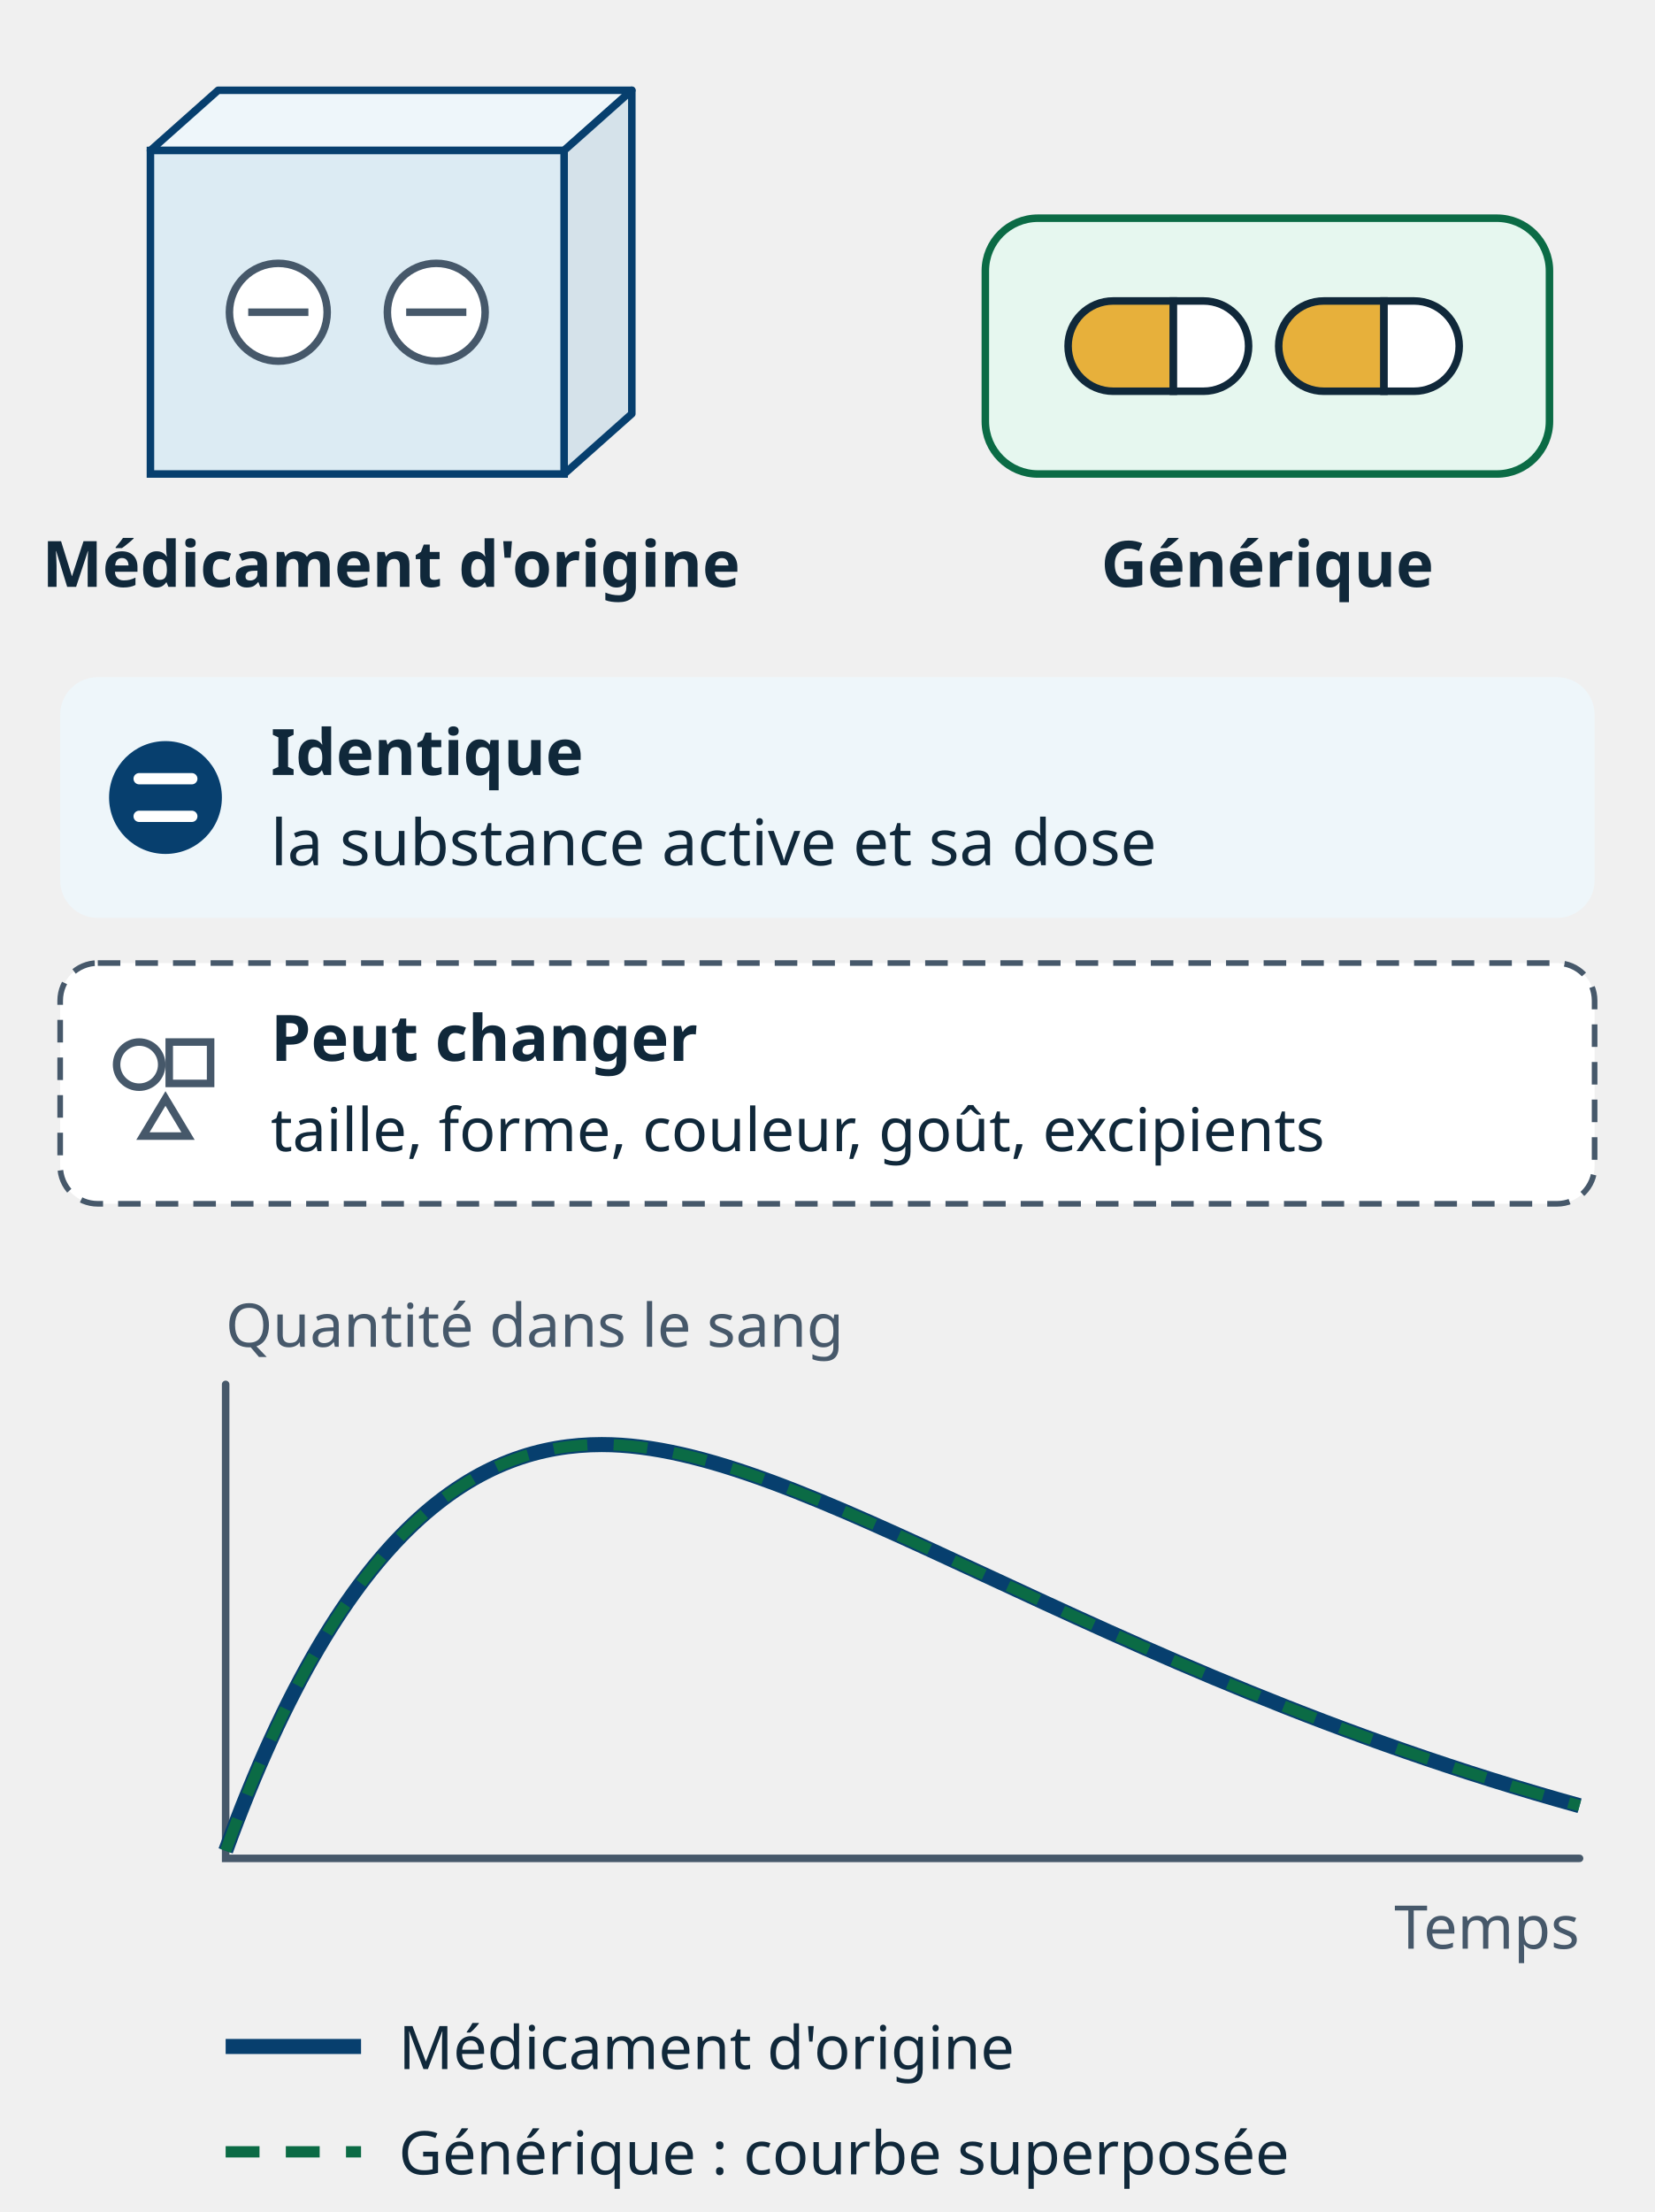
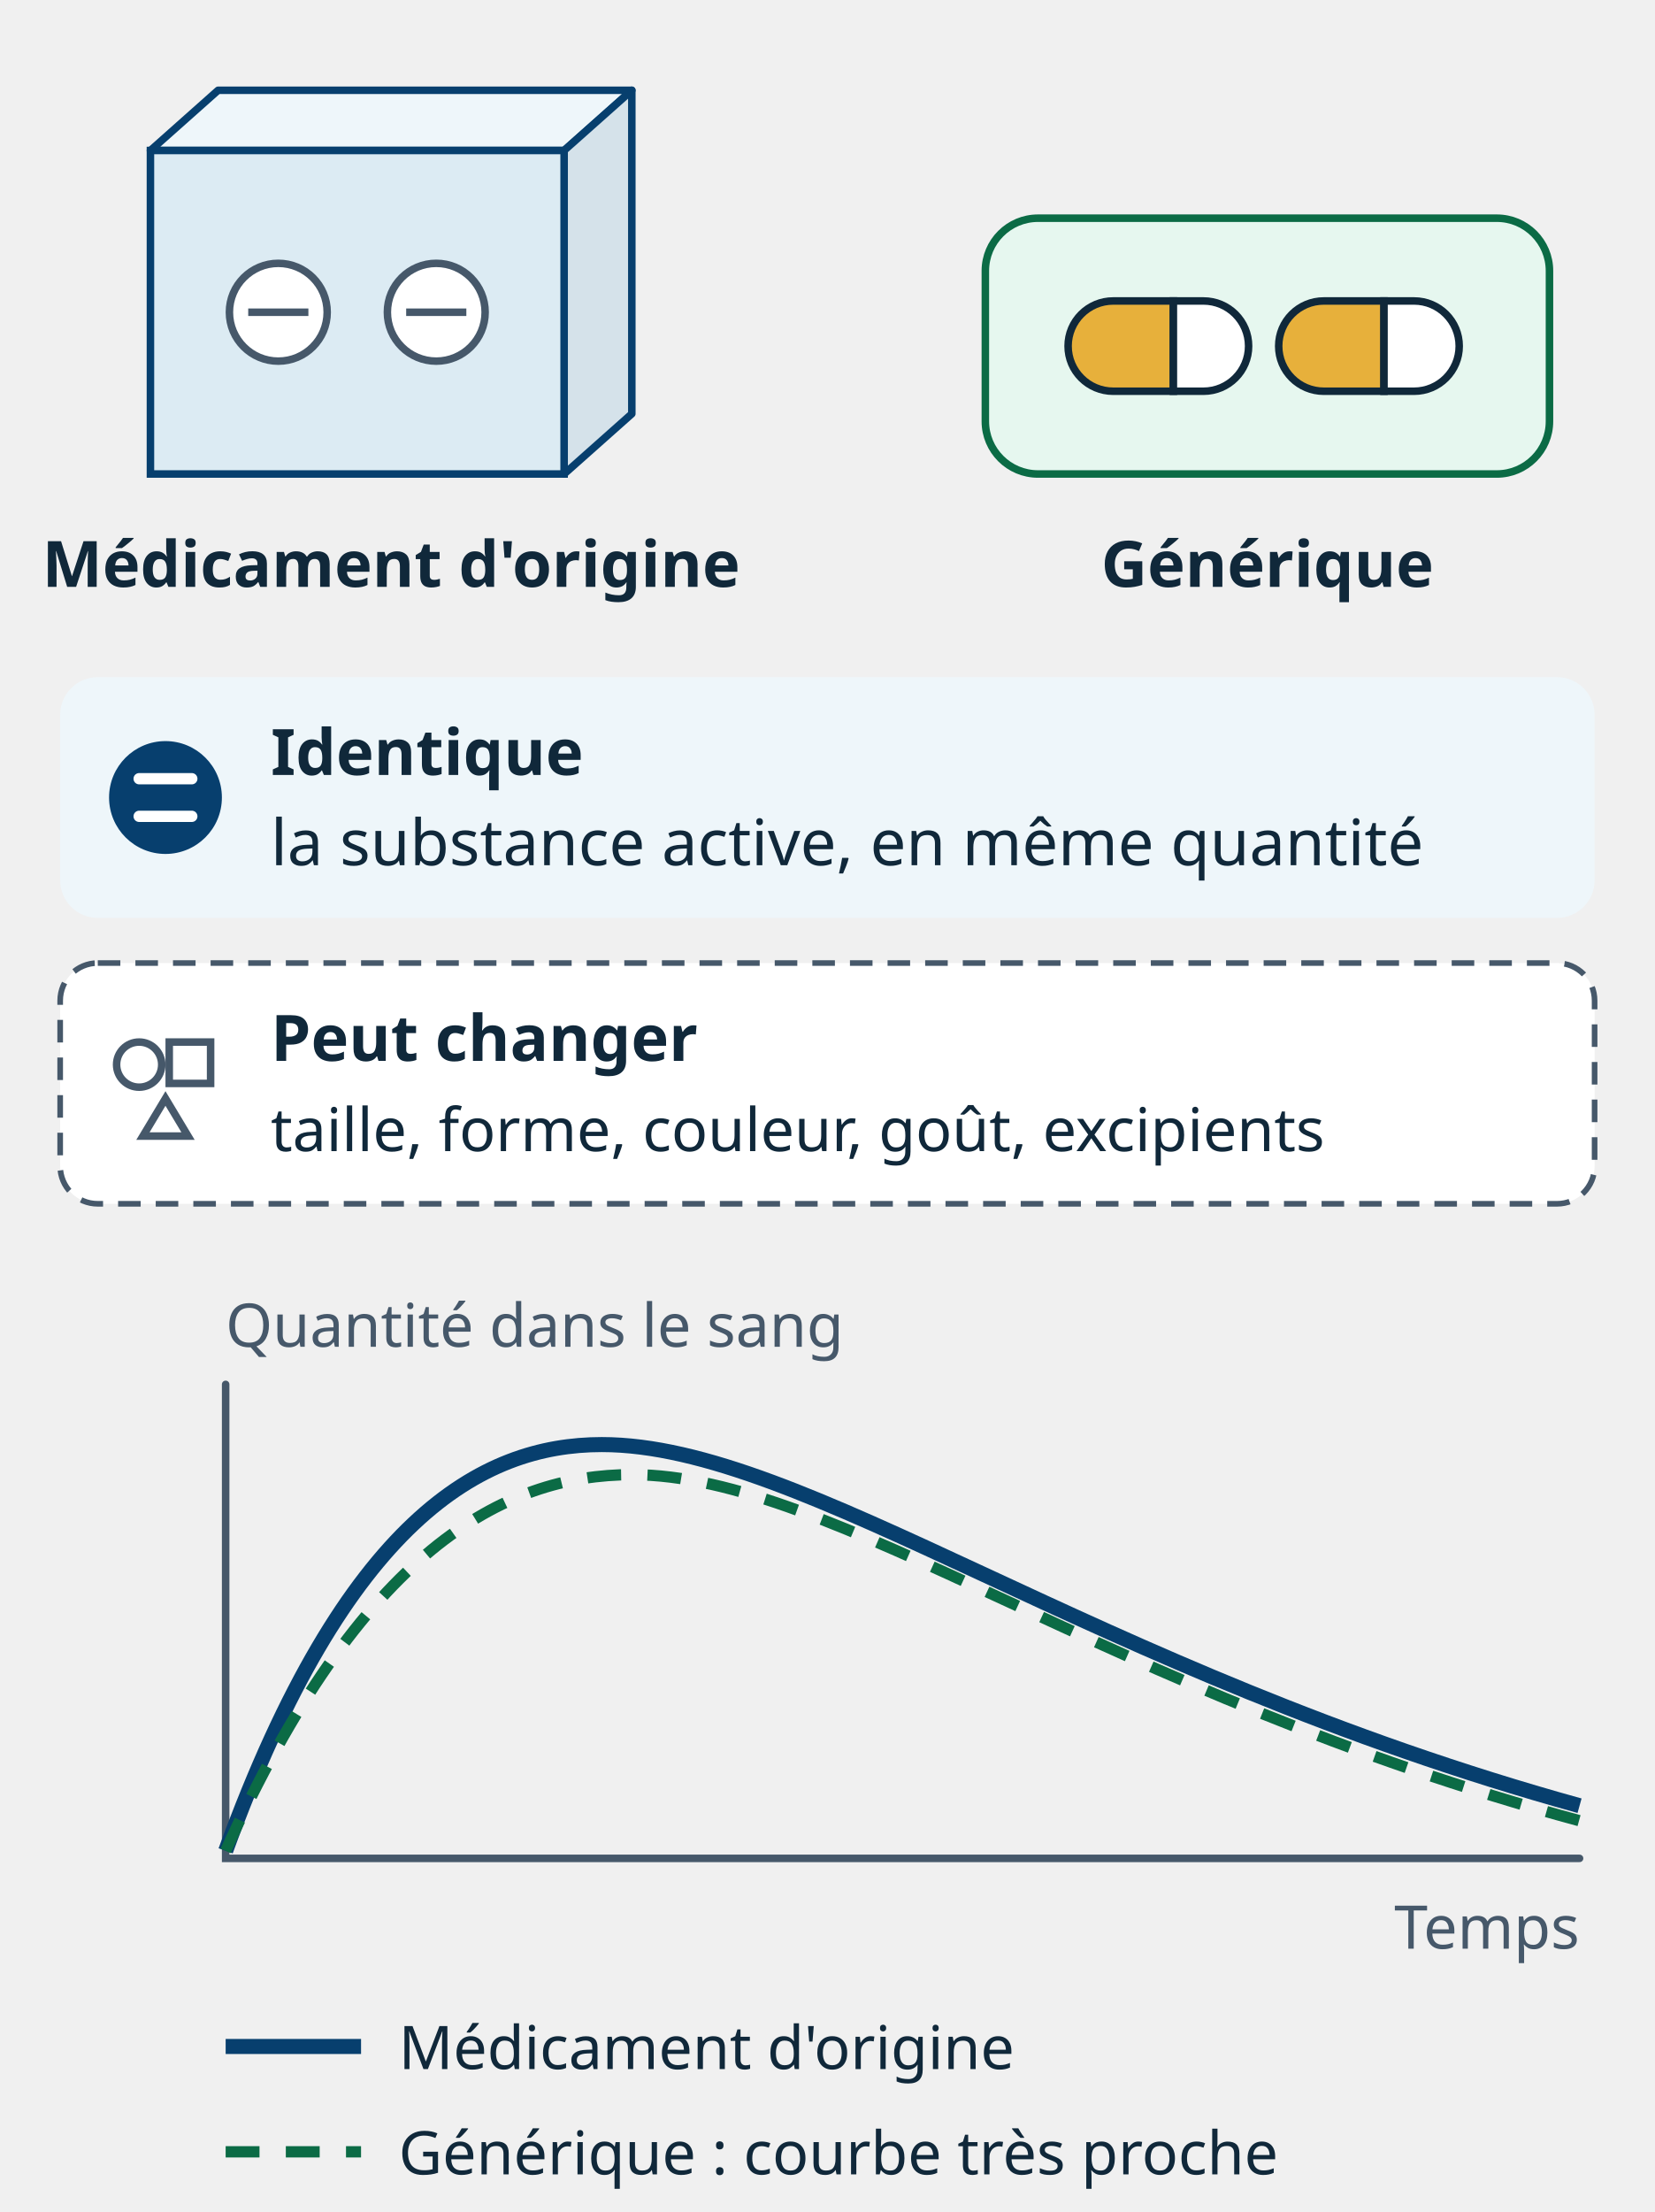
<svg xmlns="http://www.w3.org/2000/svg" viewBox="0 0 440 588" width="440" height="588" font-family="'Atkinson Hyperlegible Next Variable', system-ui, sans-serif" font-size="17" fill="#10283a">
  <path d="M40 40 L58 24 H168 L150 40 Z" fill="#eef6fa" stroke="#073f6e" stroke-width="2" stroke-linejoin="round" />
  <path d="M150 40 L168 24 V110 L150 126 Z" fill="#d5e2ea" stroke="#073f6e" stroke-width="2" stroke-linejoin="round" />
  <rect x="40" y="40" width="110" height="86" fill="#dcebf3" stroke="#073f6e" stroke-width="2" />
  <circle cx="74" cy="83" r="13" fill="#ffffff" stroke="#46586a" stroke-width="2" />
  <circle cx="116" cy="83" r="13" fill="#ffffff" stroke="#46586a" stroke-width="2" />
  <line x1="66" y1="83" x2="82" y2="83" stroke="#46586a" stroke-width="2" />
  <line x1="108" y1="83" x2="124" y2="83" stroke="#46586a" stroke-width="2" />
  <text x="104" y="156" text-anchor="middle" font-weight="700">Médicament d'origine</text>
  <rect x="262" y="58" width="150" height="68" rx="14" fill="#e6f7ef" stroke="#0b6b45" stroke-width="2" />
  <g stroke="#10283a" stroke-width="2">
    <path d="M296 80 H312 V104 H296 a12 12 0 0 1 0 -24 Z" fill="#e7b03b" />
    <path d="M312 80 H320 a12 12 0 0 1 0 24 H312 Z" fill="#ffffff" />
    <path d="M352 80 H368 V104 H352 a12 12 0 0 1 0 -24 Z" fill="#e7b03b" />
    <path d="M368 80 H376 a12 12 0 0 1 0 24 H368 Z" fill="#ffffff" />
  </g>
  <text x="337" y="156" text-anchor="middle" font-weight="700">Générique</text>
  <rect x="16" y="180" width="408" height="64" rx="10" fill="#eef6fa" />
  <circle cx="44" cy="212" r="15" fill="#073f6e" />
  <g stroke="#ffffff" stroke-width="3" stroke-linecap="round">
    <line x1="37" y1="207" x2="51" y2="207" />
    <line x1="37" y1="217" x2="51" y2="217" />
  </g>
  <text x="72" y="206" font-weight="700">Identique</text>
-   <text x="72" y="230">la substance active et sa dose</text>
+   <text x="72" y="230">la substance active, en même quantité</text>
  <rect x="16" y="256" width="408" height="64" rx="10" fill="#ffffff" stroke="#46586a" stroke-width="1.5" stroke-dasharray="6 4" />
  <g fill="none" stroke="#46586a" stroke-width="2">
    <circle cx="37" cy="283" r="6" />
    <rect x="45" y="277" width="11" height="11" />
    <path d="M38 302 L44 292 L50 302 Z" />
  </g>
  <text x="72" y="282" font-weight="700">Peut changer</text>
  <text x="72" y="306" font-size="16">taille, forme, couleur, goût, excipients</text>
  <text x="60" y="358" font-size="16" fill="#46586a">Quantité dans le sang</text>
  <g stroke="#46586a" stroke-width="2" fill="none" stroke-linecap="round">
    <path d="M60 368 V494 H420" />
  </g>
  <text x="420" y="518" text-anchor="end" font-size="16" fill="#46586a">Temps</text>
  <path d="M60 492 C92 404 128 384 160 384 C214 384 290 444 420 480" fill="none" stroke="#073f6e" stroke-width="4" />
-   <path d="M60 492 C92 404 128 384 160 384 C214 384 290 444 420 480" fill="none" stroke="#0b6b45" stroke-width="3" stroke-dasharray="9 7" />
+   <path d="M60 492 C96 412 134 392 168 392 C222 392 294 450 420 484" fill="none" stroke="#0b6b45" stroke-width="3" stroke-dasharray="9 7" />
  <line x1="60" y1="544" x2="96" y2="544" stroke="#073f6e" stroke-width="4" />
  <text x="106" y="550" font-size="16">Médicament d'origine</text>
  <line x1="60" y1="572" x2="96" y2="572" stroke="#0b6b45" stroke-width="3" stroke-dasharray="9 7" />
-   <text x="106" y="578" font-size="16">Générique : courbe superposée</text>
+   <text x="106" y="578" font-size="16">Générique : courbe très proche</text>
</svg>
